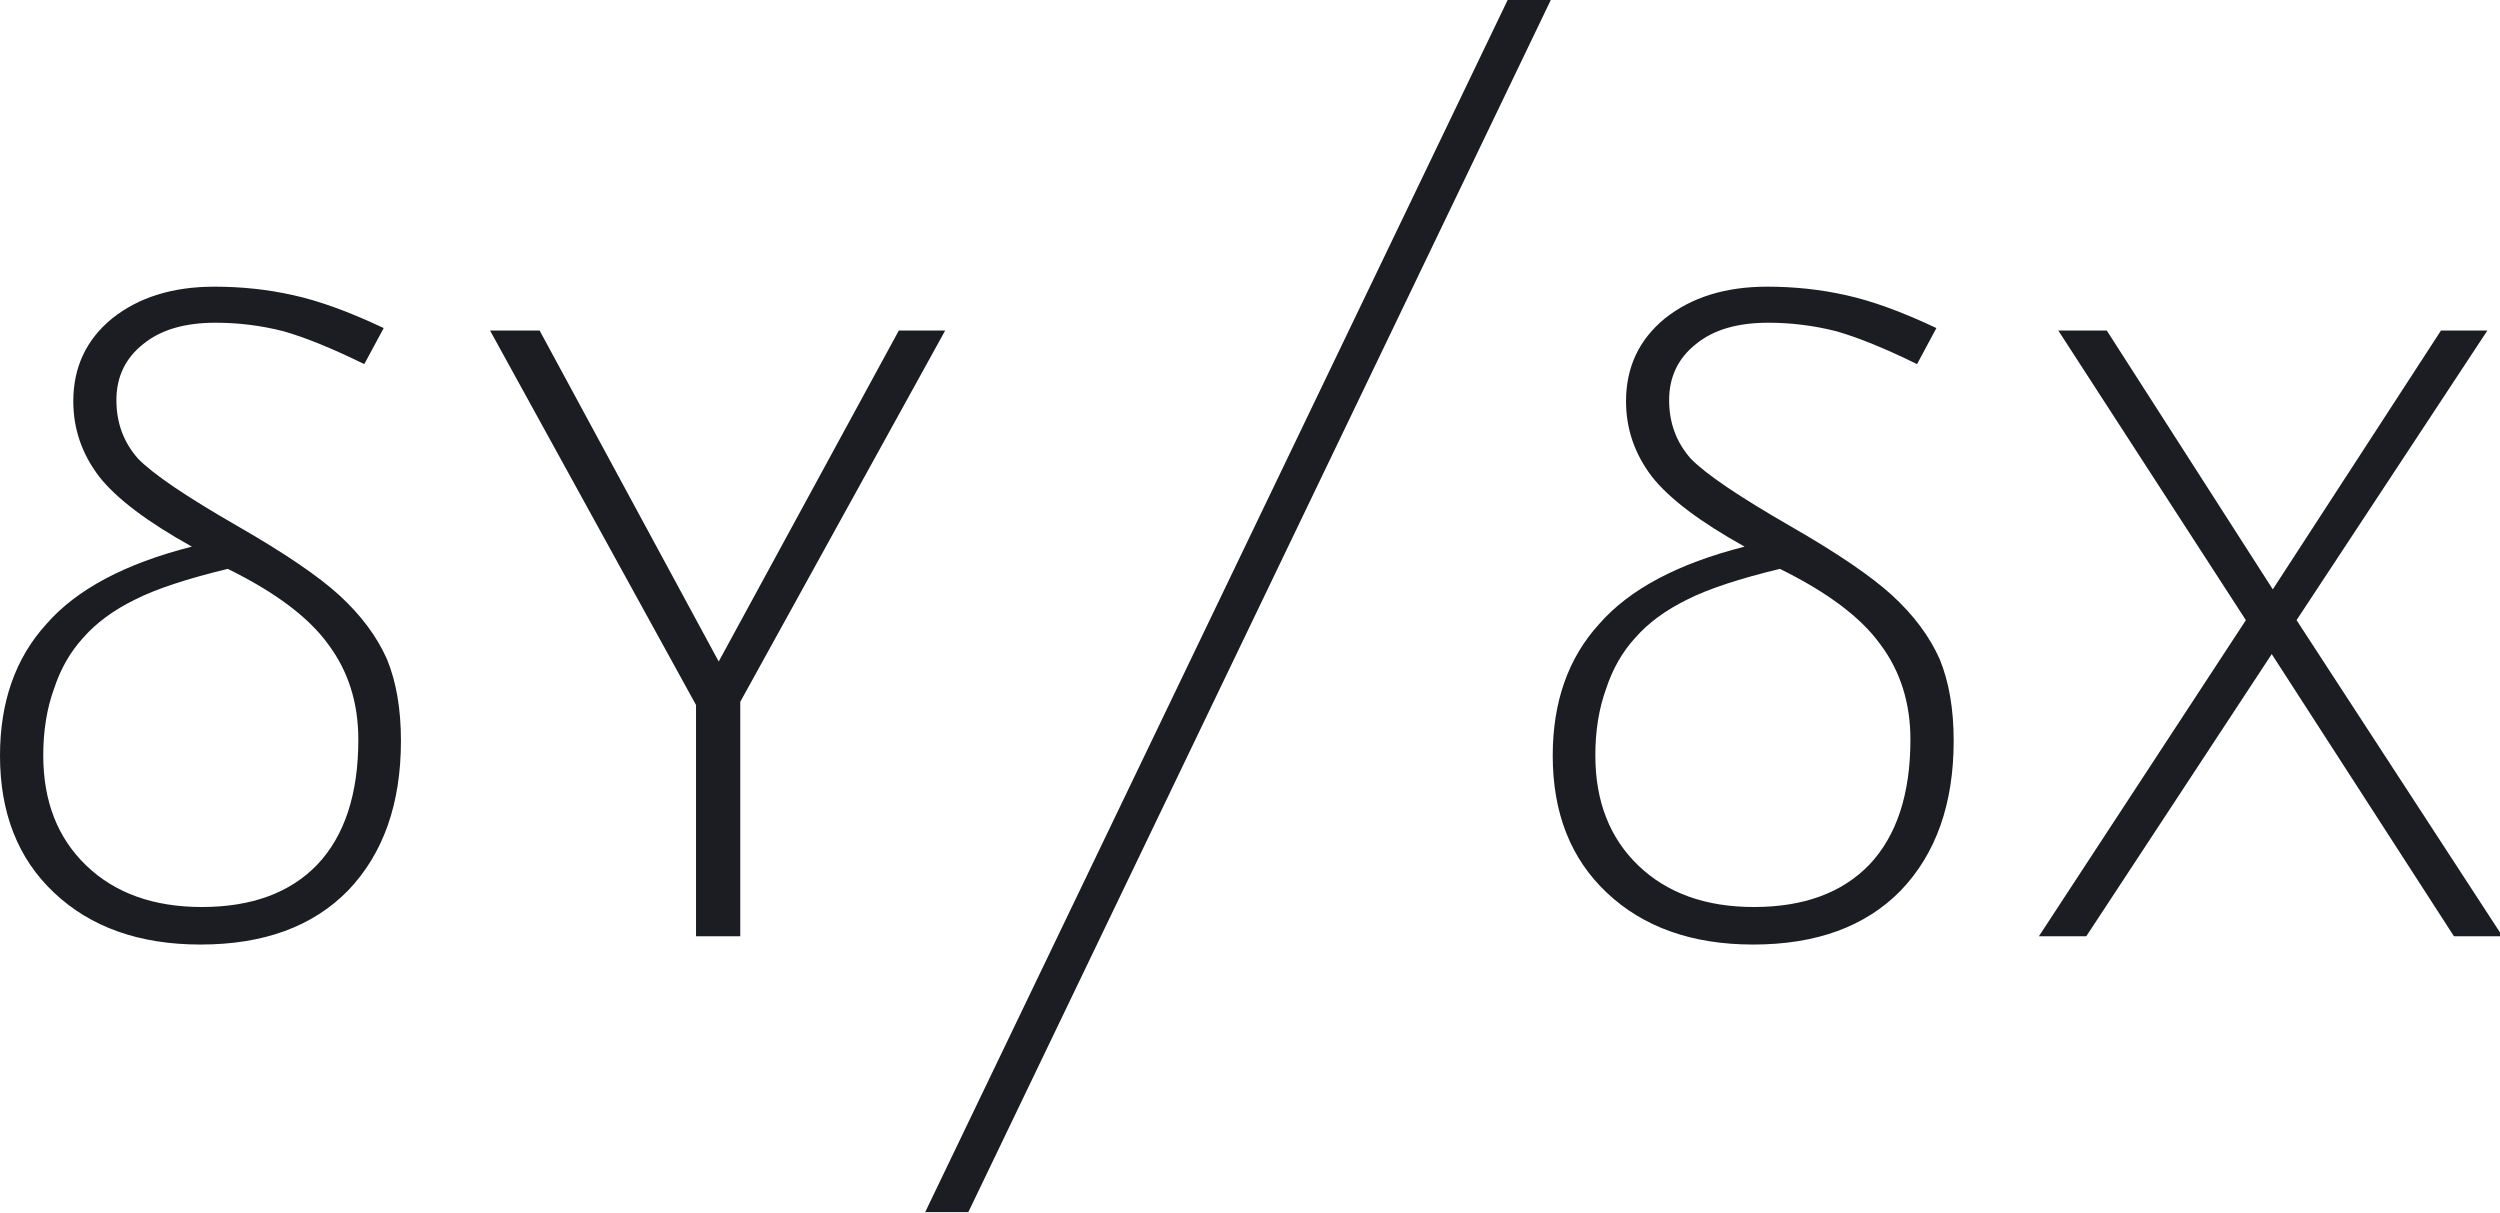
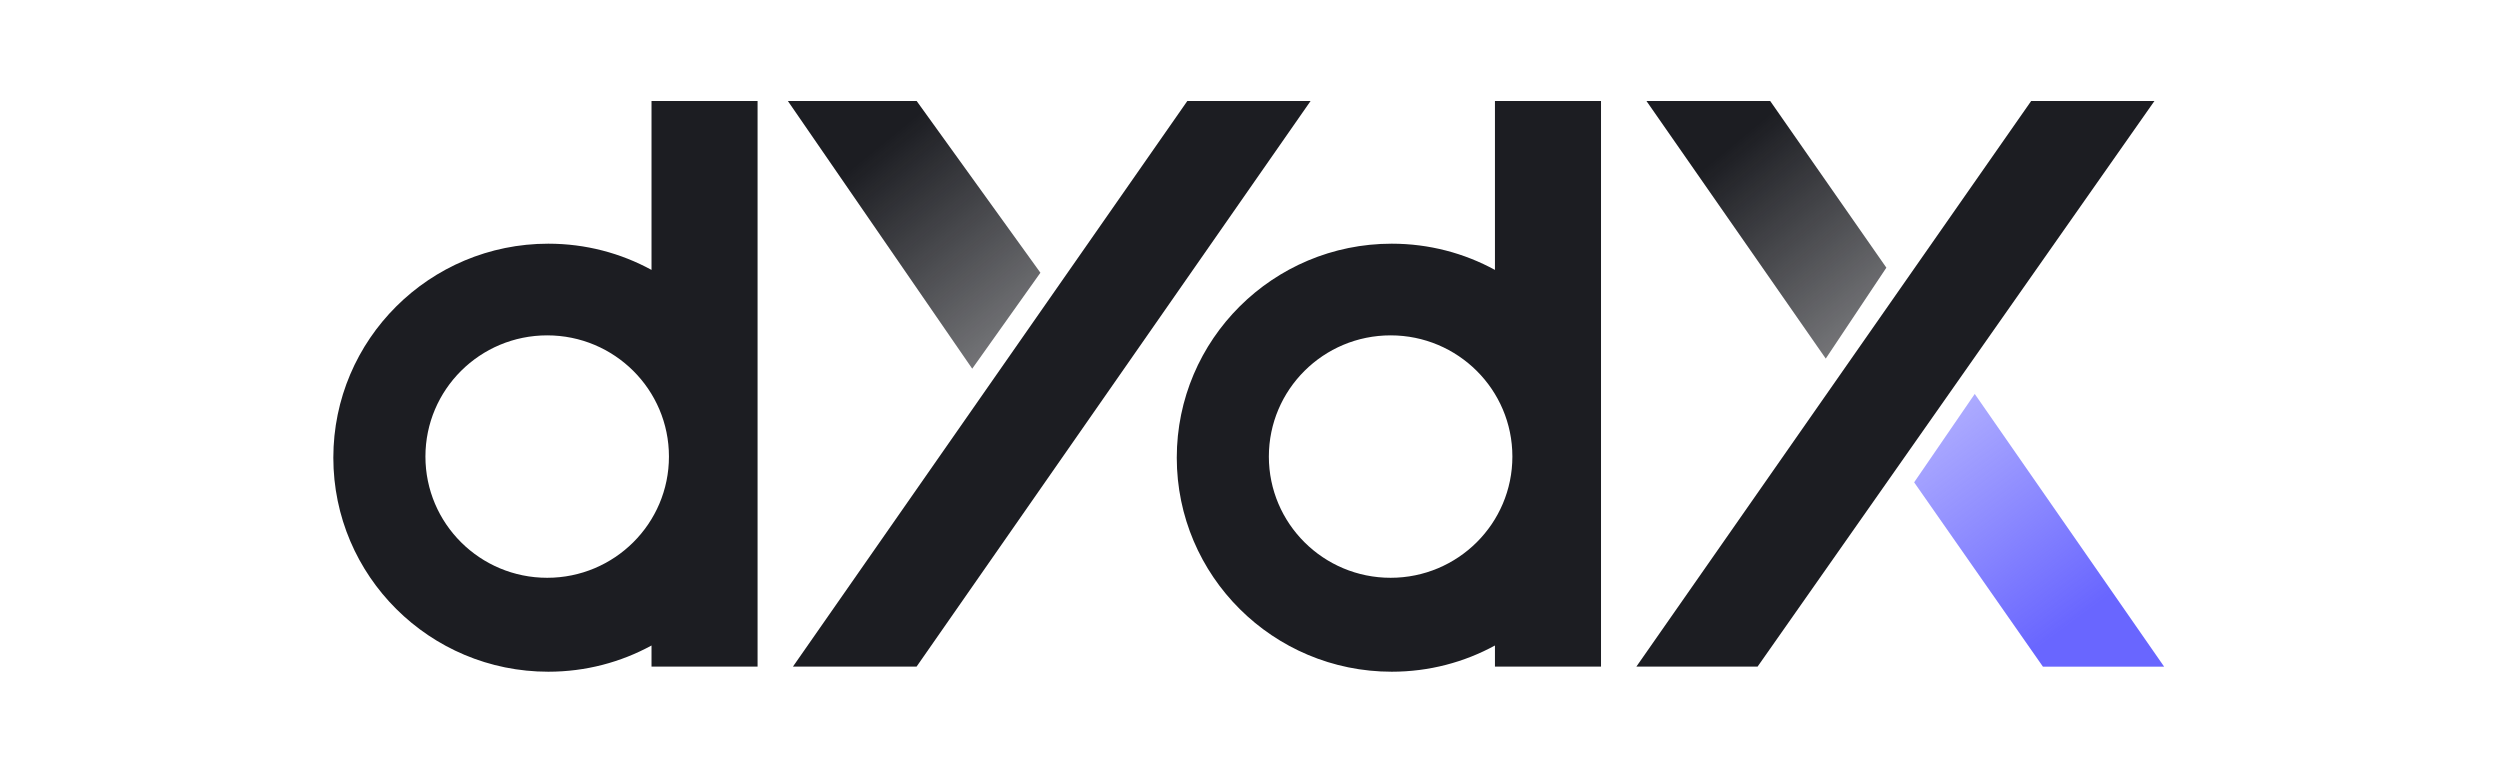
- <svg xmlns="http://www.w3.org/2000/svg" width="66" height="32" viewBox="0 0 66 32">
-   <path fill="#1c1d22" fill-rule="evenodd" d="M40.941,0 L25.564,32 L24.425,32 L39.802,0 L40.941,0 Z M42.927,10.593 C42.927,9.697 43.269,8.968 43.951,8.408 C44.653,7.848 45.554,7.568 46.654,7.568 C47.375,7.568 48.068,7.643 48.731,7.792 C49.414,7.941 50.211,8.231 51.121,8.661 L50.61,9.613 C49.775,9.202 49.064,8.913 48.476,8.744 C47.887,8.595 47.29,8.52 46.683,8.52 C45.867,8.52 45.231,8.707 44.776,9.081 C44.303,9.454 44.065,9.949 44.065,10.565 C44.065,11.163 44.255,11.676 44.634,12.106 C45.033,12.517 45.915,13.114 47.281,13.899 C48.514,14.608 49.405,15.215 49.955,15.719 C50.524,16.242 50.941,16.803 51.207,17.4 C51.453,17.998 51.577,18.717 51.577,19.557 C51.577,21.219 51.112,22.536 50.183,23.507 C49.253,24.46 47.953,24.936 46.285,24.936 C44.672,24.936 43.382,24.478 42.415,23.563 C41.466,22.667 40.992,21.462 40.992,19.949 C40.992,18.53 41.4,17.372 42.216,16.476 C43.012,15.561 44.292,14.879 46.057,14.431 C44.881,13.777 44.065,13.161 43.61,12.582 C43.154,11.984 42.927,11.322 42.927,10.593 Z M55.619,8.726 L60.002,15.559 L64.442,8.726 L65.667,8.726 L60.629,16.372 L66.065,24.717 L64.784,24.717 L59.974,17.268 L55.078,24.717 L53.827,24.717 L59.291,16.372 L54.339,8.726 L55.619,8.726 Z M44.539,15.83 C43.969,16.11 43.513,16.446 43.171,16.837 C42.829,17.211 42.573,17.659 42.402,18.181 C42.212,18.703 42.117,19.291 42.117,19.943 C42.117,21.157 42.497,22.126 43.256,22.854 C44.016,23.581 45.032,23.945 46.304,23.945 C47.615,23.945 48.631,23.573 49.352,22.826 C50.074,22.061 50.435,20.961 50.435,19.524 C50.435,18.554 50.169,17.715 49.637,17.006 C49.125,16.297 48.242,15.634 46.988,15.018 C45.906,15.28 45.09,15.55 44.539,15.83 Z M7.739,7.792 C8.422,7.941 9.219,8.231 10.13,8.661 L9.617,9.613 C8.782,9.202 8.071,8.913 7.483,8.744 C6.895,8.595 6.298,8.52 5.691,8.52 C4.875,8.52 4.24,8.707 3.784,9.081 C3.31,9.454 3.073,9.949 3.073,10.565 C3.073,11.163 3.263,11.676 3.642,12.106 C4.04,12.517 4.923,13.114 6.288,13.899 C7.521,14.608 8.413,15.215 8.963,15.719 C9.532,16.242 9.949,16.803 10.215,17.4 C10.461,17.998 10.585,18.717 10.585,19.557 C10.585,21.219 10.12,22.536 9.191,23.507 C8.261,24.46 6.961,24.936 5.292,24.936 C3.68,24.936 2.39,24.478 1.423,23.563 C0.474,22.667 0,21.462 0,19.949 C0,18.53 0.408,17.372 1.224,16.476 C2.02,15.561 3.301,14.879 5.065,14.431 C3.889,13.777 3.073,13.161 2.618,12.582 C2.162,11.984 1.935,11.322 1.935,10.593 C1.935,9.697 2.276,8.968 2.959,8.408 C3.661,7.848 4.562,7.568 5.662,7.568 C6.383,7.568 7.075,7.643 7.739,7.792 Z M3.563,15.83 C2.993,16.11 2.538,16.446 2.196,16.837 C1.854,17.211 1.598,17.659 1.427,18.181 C1.237,18.703 1.142,19.291 1.142,19.943 C1.142,21.157 1.522,22.126 2.281,22.854 C3.041,23.581 4.057,23.945 5.329,23.945 C6.64,23.945 7.656,23.573 8.377,22.826 C9.099,22.061 9.46,20.961 9.46,19.524 C9.46,18.554 9.194,17.715 8.662,17.006 C8.149,16.297 7.266,15.634 6.013,15.018 C4.931,15.28 4.114,15.55 3.563,15.83 Z M24.953,8.726 L19.543,18.528 L19.543,24.717 L18.375,24.717 L18.375,18.612 L12.937,8.726 L14.246,8.726 L18.974,17.464 L23.729,8.726 L24.953,8.726 Z" />
+ <svg xmlns="http://www.w3.org/2000/svg" width="363" height="110" viewBox="0 -20 363 150" fill="none">
+   <path d="M336.17 0L258 111.991H282L360.576 0H336.17Z" fill="#1c1d22" />
+   <path d="M284.5 0L307.5 33L295.5 51L260 0H284.5Z" fill="url(#paint0_linear)" />
+   <path d="M338.5 112L313 75.5L325 58L362.5 112H338.5Z" fill="url(#paint1_linear)" />
+   <path fill-rule="evenodd" clip-rule="evenodd" d="M230 0H251V111.991H230V107.808C223.935 111.118 216.972 113 209.567 113C186.058 113 167 94.028 167 70.625C167 47.222 186.058 28.25 209.567 28.25C216.972 28.25 223.935 30.132 230 33.442V0ZM209.343 94.402C222.658 94.402 233.452 83.657 233.452 70.402C233.452 57.147 222.658 46.402 209.343 46.402C196.028 46.402 185.234 57.147 185.234 70.402C185.234 83.657 196.028 94.402 209.343 94.402Z" fill="#1c1d22" />
+   <path d="M169.089 0L91 111.991H115.481L193.495 0H169.089Z" fill="#1c1d22" />
+   <path d="M115.5 0L140 34L126.5 53L90 0H115.5Z" fill="url(#paint2_linear)" />
+   <path fill-rule="evenodd" clip-rule="evenodd" d="M63 0H84V111.991H63V107.808C56.935 111.118 49.972 113 42.567 113C19.058 113 0 94.028 0 70.625C0 47.222 19.058 28.25 42.567 28.25C49.972 28.25 56.935 30.132 63 33.442V0ZM42.343 94.402C55.658 94.402 66.452 83.657 66.452 70.402C66.452 57.147 55.658 46.402 42.343 46.402C29.028 46.402 18.234 57.147 18.234 70.402C18.234 83.657 29.028 94.402 42.343 94.402Z" fill="#1c1d22" />
+   <defs>
+     <linearGradient id="paint0_linear" x1="279" y1="7" x2="311.925" y2="46.748" gradientUnits="userSpaceOnUse">
+       <stop stop-color="#1c1d22" />
+       <stop offset="1" stop-color="#1c1d22" stop-opacity="0.55" />
+     </linearGradient>
+     <linearGradient id="paint1_linear" x1="344" y1="103.5" x2="303.547" y2="48.965" gradientUnits="userSpaceOnUse">
+       <stop stop-color="#6966FF" />
+       <stop offset="1" stop-color="#6966FF" stop-opacity="0.36" />
+     </linearGradient>
+     <linearGradient id="paint2_linear" x1="110" y1="7.275" x2="144.132" y2="49.012" gradientUnits="userSpaceOnUse">
+       <stop stop-color="#1c1d22" />
+       <stop offset="1" stop-color="#1c1d22" stop-opacity="0.55" />
+     </linearGradient>
+   </defs>
</svg>
